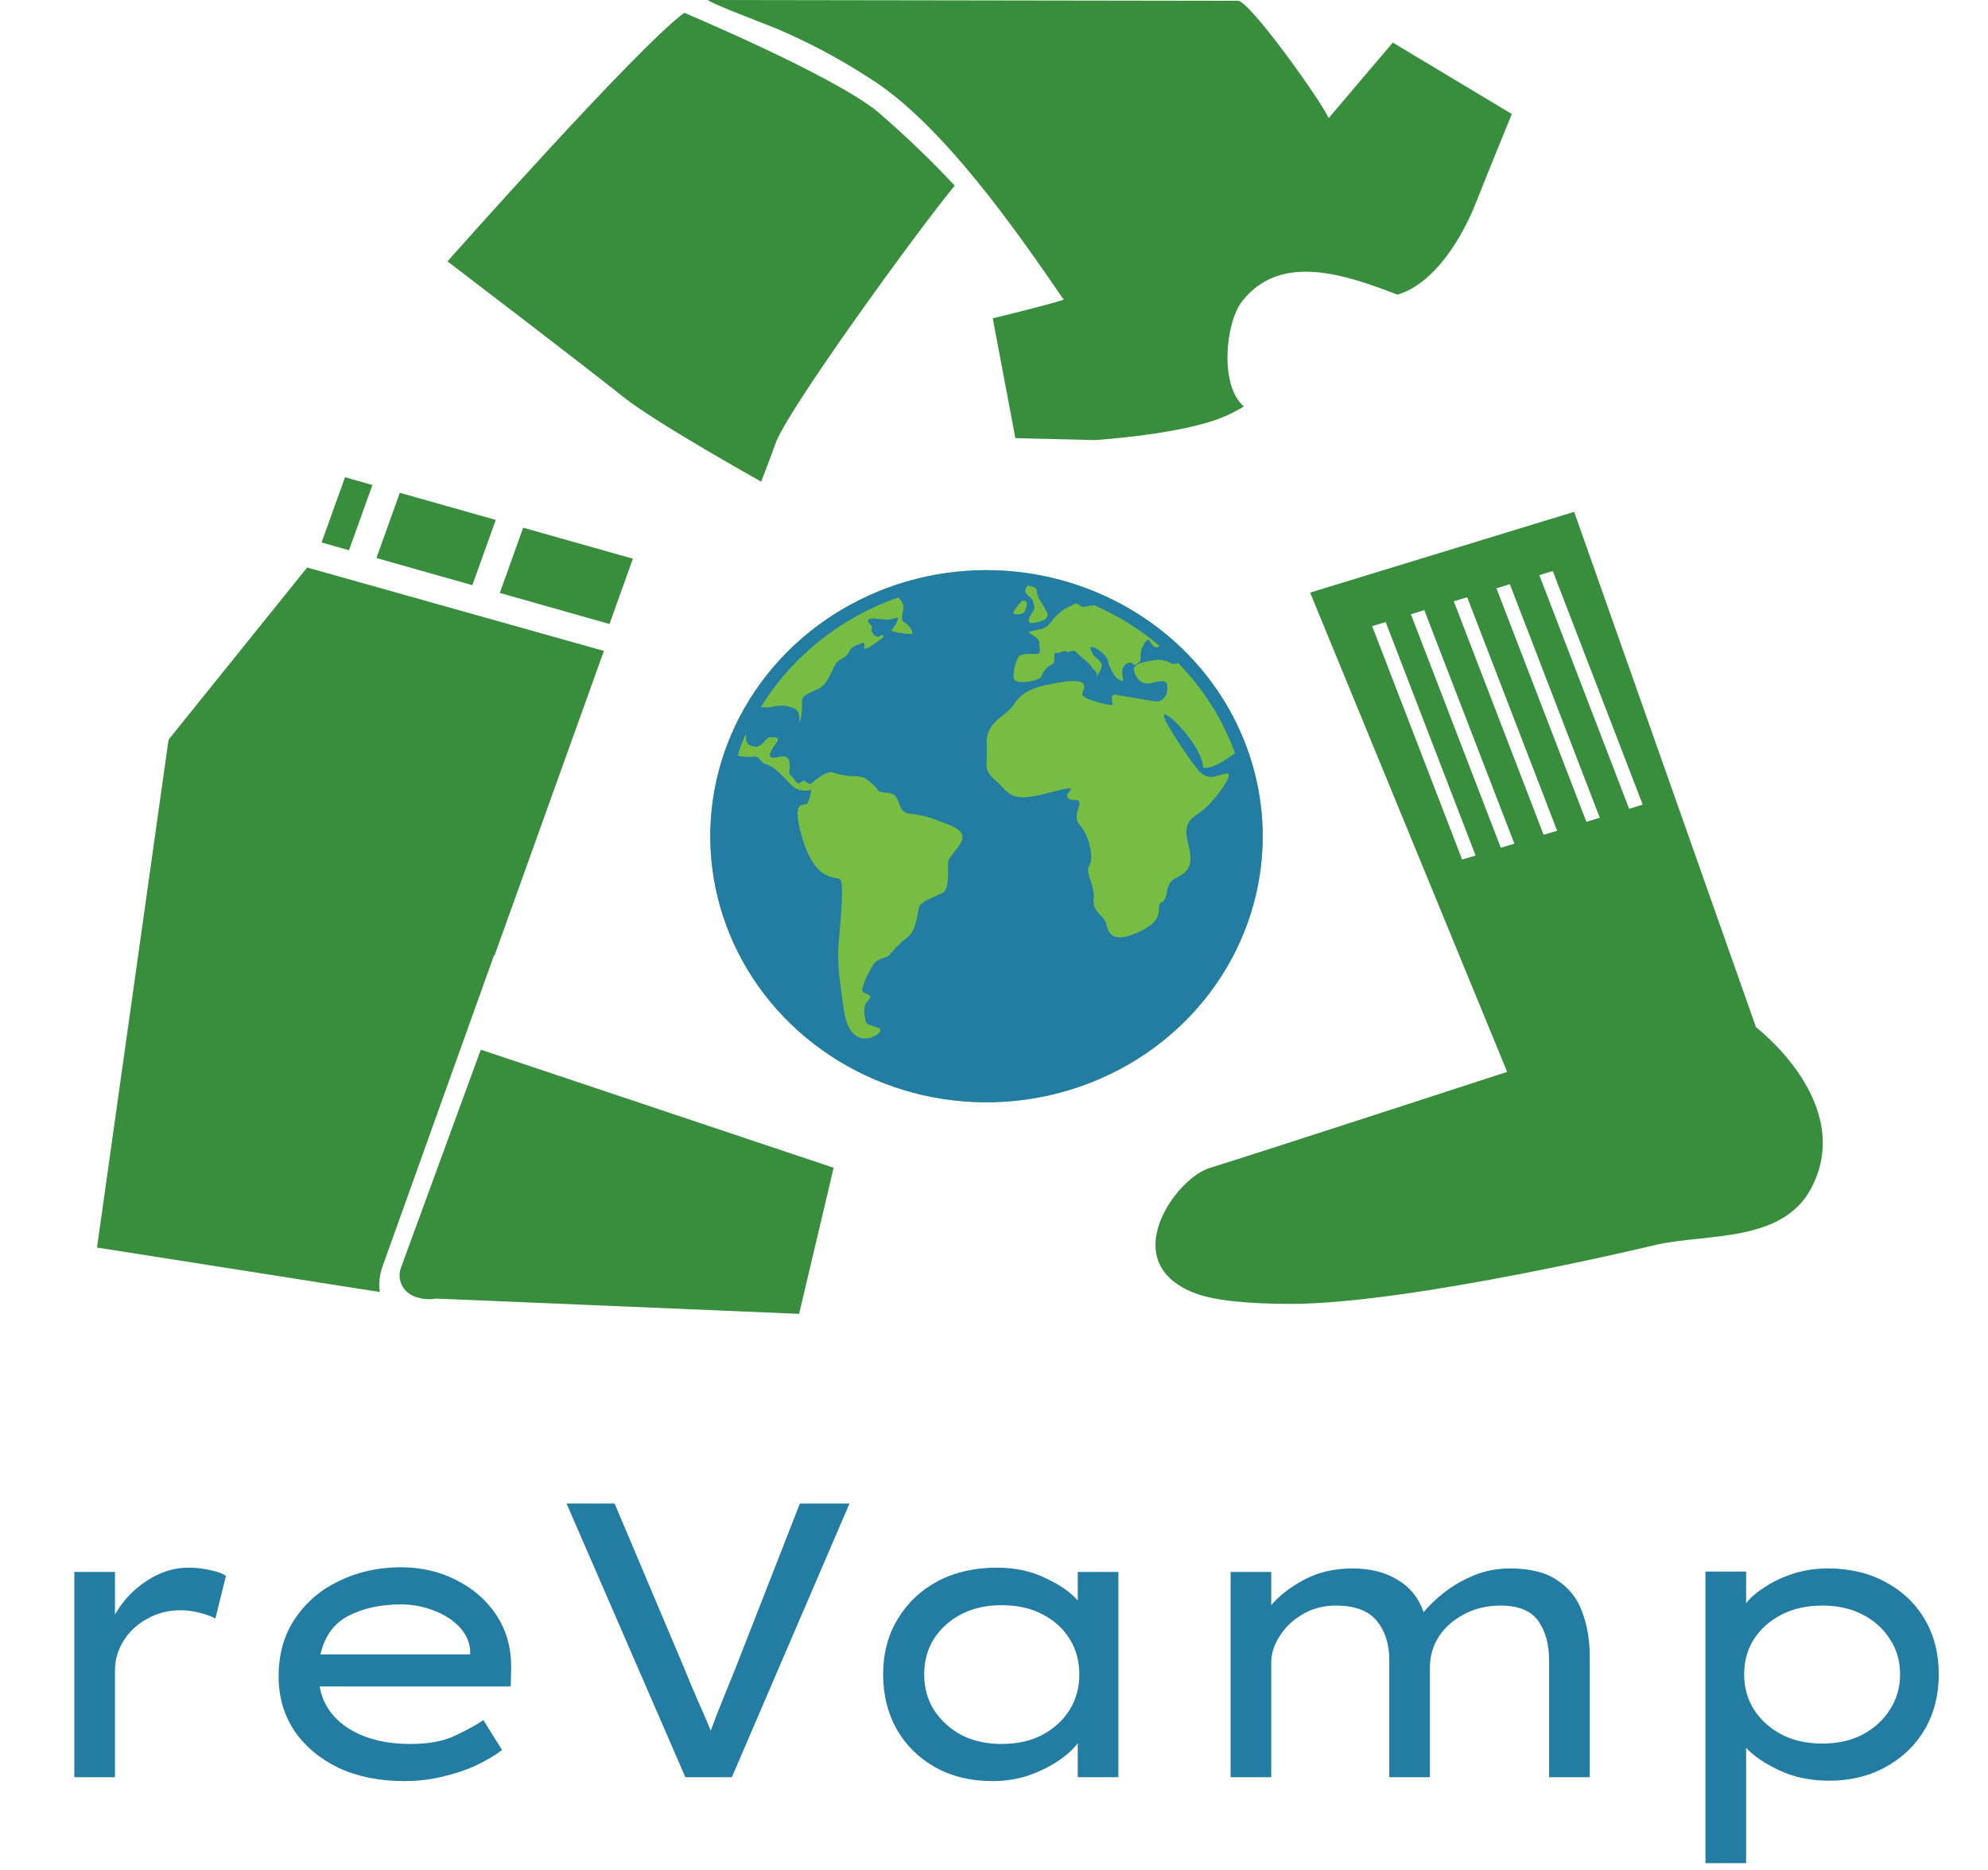
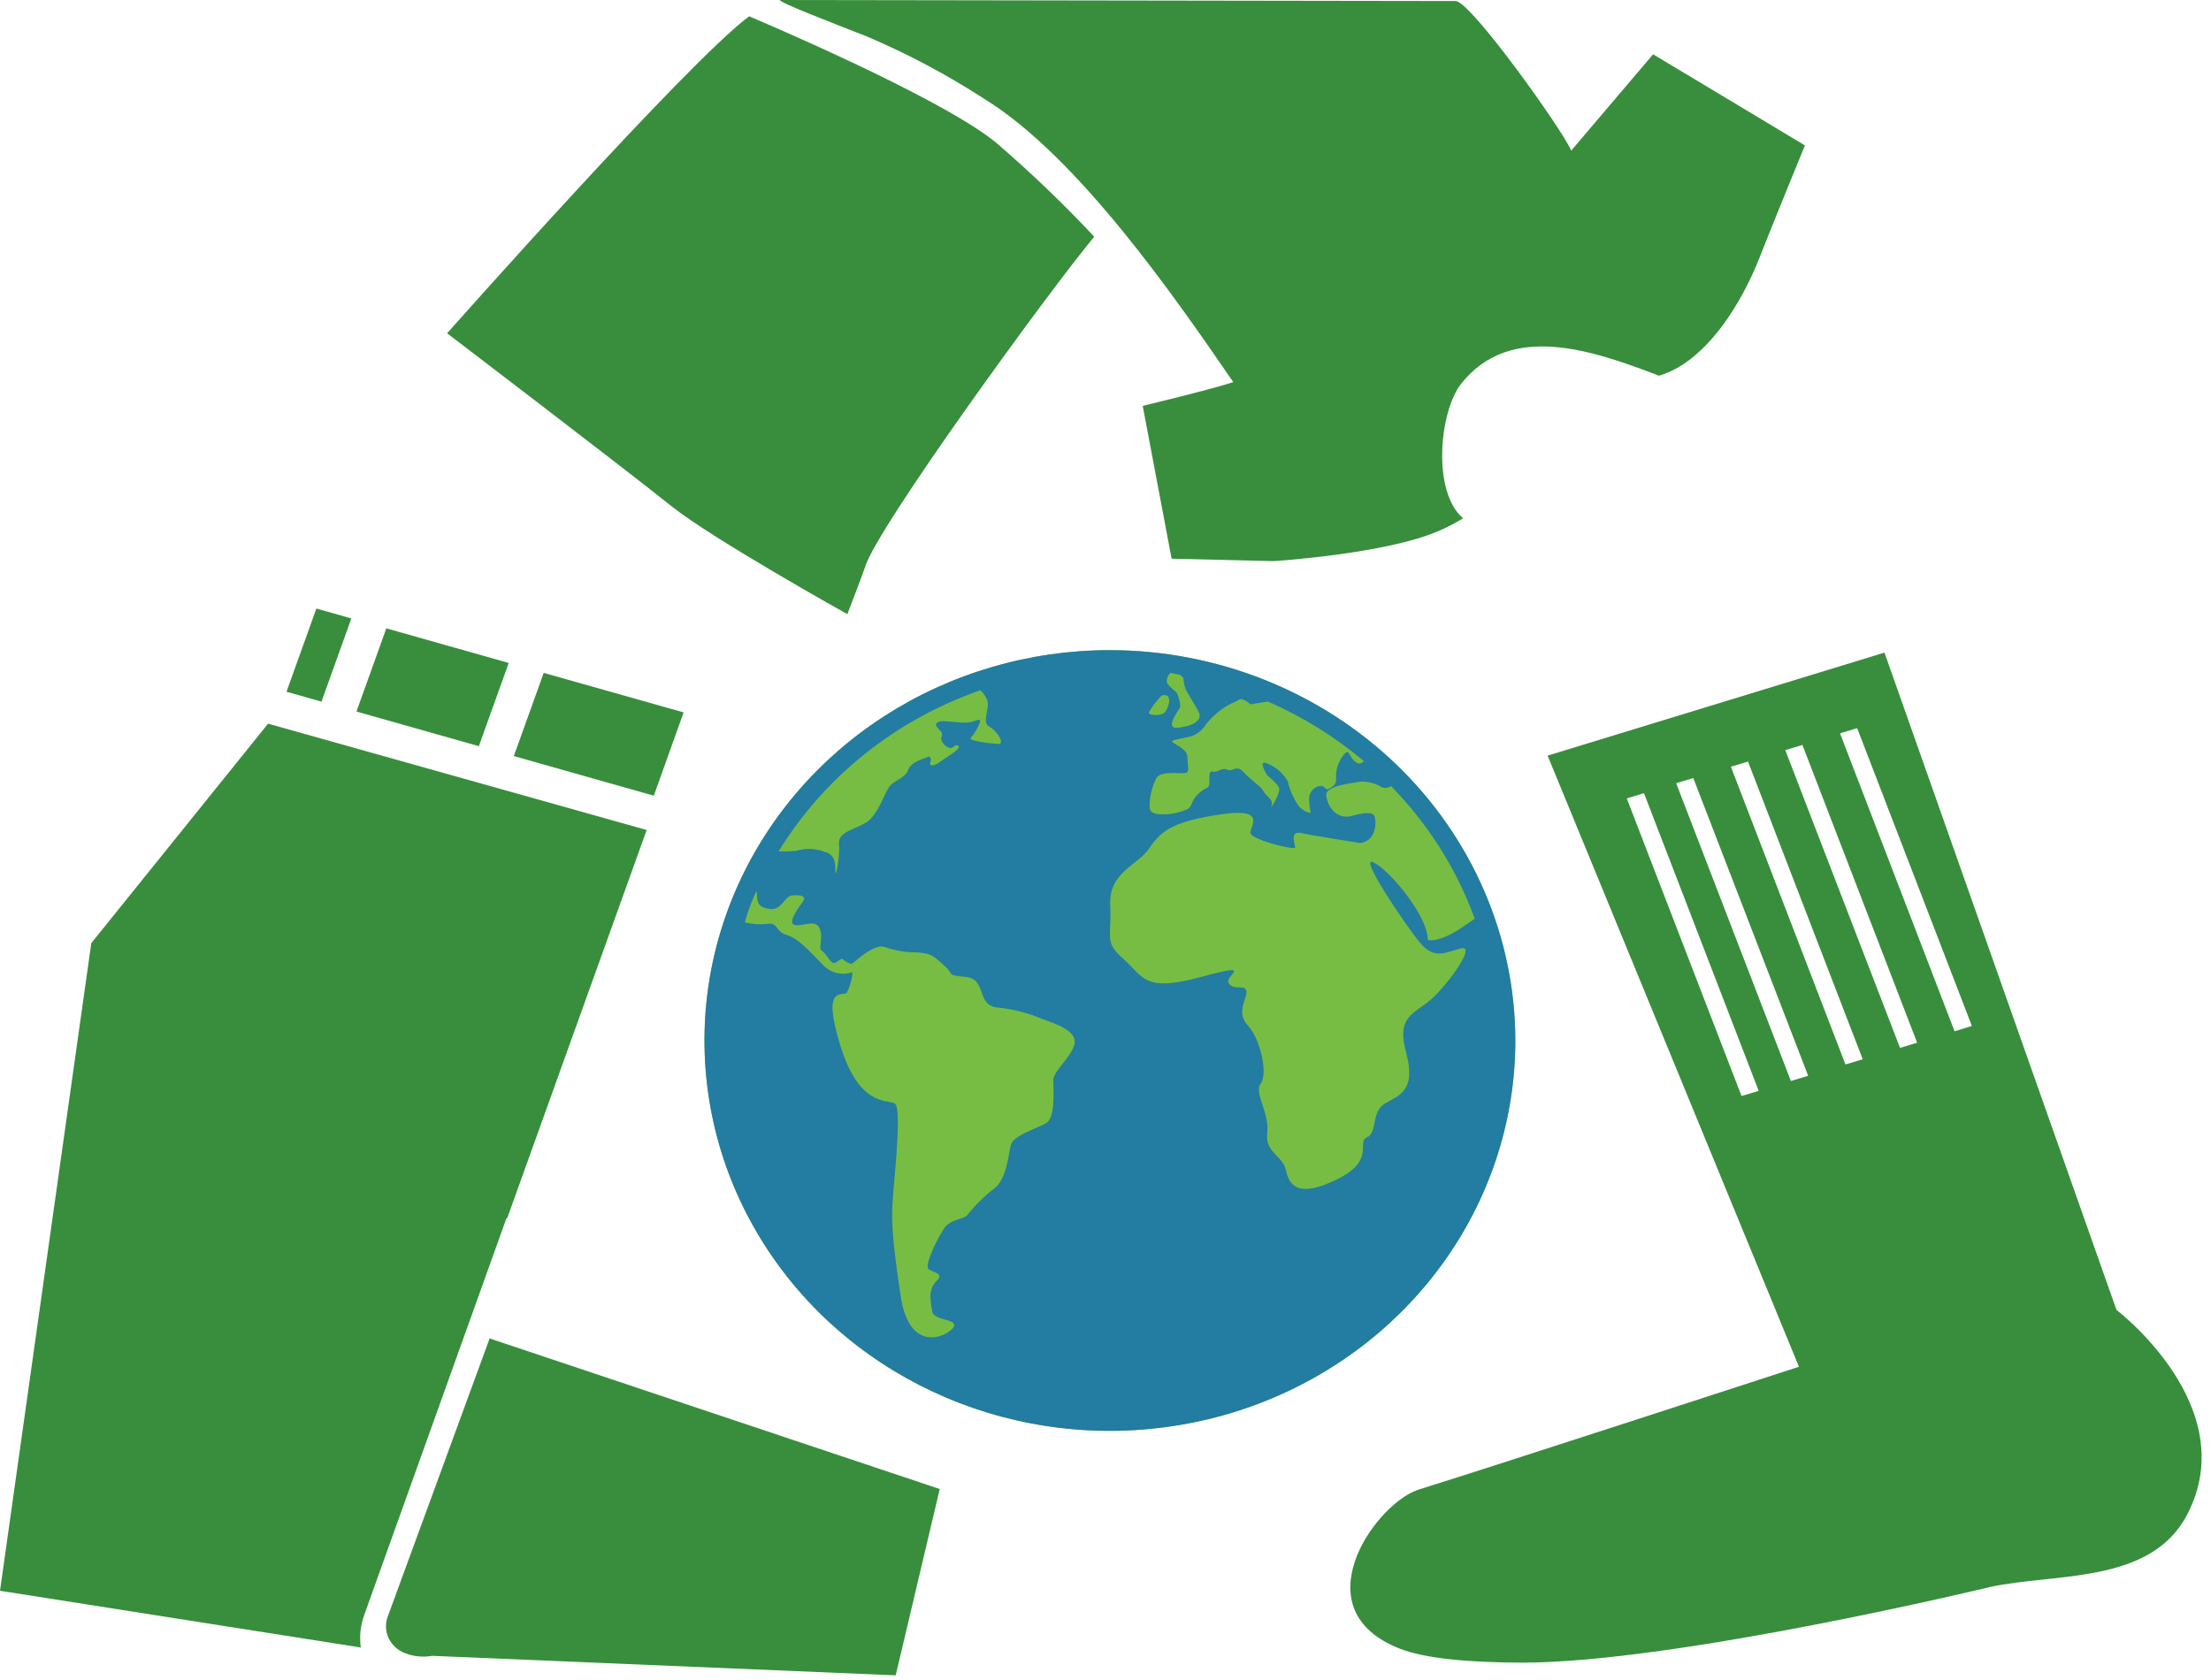
- <svg xmlns="http://www.w3.org/2000/svg" width="234" height="220" viewBox="0 0 234 220" fill="none">
-   <path d="M25.354 190.455C24.833 190.179 24.189 189.949 23.422 189.765C22.686 189.581 21.965 189.489 21.26 189.489C19.819 189.489 18.5 189.826 17.304 190.501C16.139 191.145 15.219 192.004 14.544 193.077C13.87 194.15 13.532 195.316 13.532 196.573V209.131H8.748V184.981H13.532V189.995C14.452 188.37 15.694 187.051 17.258 186.039C18.822 184.996 20.463 184.475 22.18 184.475C23.039 184.475 23.867 184.567 24.664 184.751C25.492 184.904 26.136 185.134 26.596 185.441L25.354 190.455ZM59.108 205.957H59.062C58.264 206.57 57.252 207.168 56.026 207.751C54.83 208.303 53.496 208.748 52.024 209.085C50.582 209.422 49.11 209.591 47.608 209.591C44.664 209.591 42.072 209.07 39.834 208.027C37.626 206.954 35.893 205.497 34.636 203.657C33.409 201.786 32.796 199.67 32.796 197.309C32.796 194.61 33.455 192.31 34.774 190.409C36.092 188.477 37.84 187.005 40.018 185.993C42.195 184.95 44.587 184.429 47.194 184.429C49.586 184.429 51.763 184.935 53.726 185.947C55.688 186.928 57.252 188.293 58.418 190.041C59.583 191.789 60.166 193.828 60.166 196.159L60.12 198.459H37.626C37.994 200.544 39.144 202.2 41.076 203.427C43.008 204.623 45.415 205.221 48.298 205.221C50.444 205.221 52.192 204.899 53.542 204.255C54.922 203.611 56.041 202.998 56.9 202.415L59.108 205.957ZM47.194 188.799C44.832 188.799 42.778 189.244 41.03 190.133C39.312 191.022 38.208 192.54 37.718 194.687H55.336V194.089C55.213 193.046 54.753 192.126 53.956 191.329C53.158 190.532 52.162 189.918 50.966 189.489C49.77 189.029 48.512 188.799 47.194 188.799ZM99.991 176.931L86.145 209.131H80.671L66.687 176.931H72.345L80.533 196.297C80.993 197.432 81.499 198.643 82.051 199.931C82.634 201.219 83.17 202.461 83.661 203.657C84.09 202.461 84.566 201.234 85.087 199.977C85.608 198.689 86.099 197.478 86.559 196.343L94.149 176.931H99.991ZM131.643 184.981V209.131H126.859V205.129C126.307 205.865 125.525 206.57 124.513 207.245C123.501 207.92 122.336 208.487 121.017 208.947C119.698 209.376 118.303 209.591 116.831 209.591C114.286 209.591 112.047 209.054 110.115 207.981C108.183 206.908 106.665 205.42 105.561 203.519C104.488 201.618 103.951 199.456 103.951 197.033C103.951 194.58 104.518 192.418 105.653 190.547C106.788 188.646 108.352 187.158 110.345 186.085C112.369 185.012 114.7 184.475 117.337 184.475C119.453 184.475 121.339 184.874 122.995 185.671C124.682 186.438 125.97 187.327 126.859 188.339V184.981H131.643ZM117.889 205.221C119.729 205.221 121.324 204.868 122.673 204.163C124.053 203.427 125.126 202.446 125.893 201.219C126.66 199.992 127.043 198.597 127.043 197.033C127.043 195.469 126.66 194.074 125.893 192.847C125.126 191.62 124.053 190.654 122.673 189.949C121.324 189.244 119.729 188.891 117.889 188.891C116.11 188.891 114.531 189.244 113.151 189.949C111.802 190.654 110.728 191.62 109.931 192.847C109.164 194.074 108.781 195.469 108.781 197.033C108.781 198.597 109.164 199.992 109.931 201.219C110.728 202.446 111.802 203.427 113.151 204.163C114.531 204.868 116.11 205.221 117.889 205.221ZM159.201 184.567C161.286 184.567 163.049 185.012 164.491 185.901C165.963 186.76 166.99 188.032 167.573 189.719C168.155 188.983 168.953 188.216 169.965 187.419C170.977 186.622 172.142 185.947 173.461 185.395C174.779 184.843 176.205 184.567 177.739 184.567C180.131 184.567 182.001 185.042 183.351 185.993C184.731 186.913 185.697 188.155 186.249 189.719C186.831 191.283 187.123 193.016 187.123 194.917V209.131H182.339V195.423C182.339 193.491 181.909 191.927 181.051 190.731C180.192 189.535 178.72 188.937 176.635 188.937C175.04 188.937 173.614 189.274 172.357 189.949C171.099 190.593 170.103 191.467 169.367 192.571C168.661 193.675 168.309 194.902 168.309 196.251V209.131H163.525V195.331C163.525 193.46 163.034 191.927 162.053 190.731C161.071 189.535 159.461 188.937 157.223 188.937C155.751 188.937 154.432 189.29 153.267 189.995C152.132 190.67 151.243 191.528 150.599 192.571C149.955 193.583 149.633 194.595 149.633 195.607V209.131H144.849V184.981H149.633V188.891C150.553 187.787 151.841 186.79 153.497 185.901C155.153 185.012 157.054 184.567 159.201 184.567ZM215.142 184.567C217.718 184.567 219.988 185.104 221.95 186.177C223.913 187.22 225.446 188.676 226.55 190.547C227.654 192.418 228.206 194.58 228.206 197.033C228.206 199.456 227.654 201.618 226.55 203.519C225.446 205.39 223.913 206.862 221.95 207.935C220.018 209.008 217.795 209.545 215.28 209.545C213.134 209.545 211.202 209.146 209.484 208.349C207.767 207.552 206.448 206.662 205.528 205.681V219.251H200.744V184.935H205.528V188.661C206.05 187.986 206.801 187.342 207.782 186.729C208.764 186.085 209.883 185.564 211.14 185.165C212.398 184.766 213.732 184.567 215.142 184.567ZM214.498 188.937C212.689 188.937 211.094 189.29 209.714 189.995C208.334 190.7 207.246 191.666 206.448 192.893C205.682 194.089 205.298 195.469 205.298 197.033C205.298 198.566 205.682 199.946 206.448 201.173C207.246 202.4 208.334 203.381 209.714 204.117C211.094 204.822 212.689 205.175 214.498 205.175C216.308 205.175 217.887 204.822 219.236 204.117C220.616 203.381 221.69 202.4 222.456 201.173C223.254 199.946 223.652 198.566 223.652 197.033C223.652 195.469 223.254 194.089 222.456 192.893C221.69 191.666 220.616 190.7 219.236 189.995C217.887 189.29 216.308 188.937 214.498 188.937Z" fill="#237CA1" />
-   <path d="M116.116 67.092C109.686 67.092 103.4 68.928 98.054 72.368C92.707 75.809 88.54 80.699 86.079 86.42C83.619 92.141 82.975 98.436 84.229 104.51C85.484 110.584 88.58 116.163 93.127 120.541C97.674 124.92 103.467 127.902 109.773 129.11C116.08 130.318 122.617 129.698 128.558 127.328C134.498 124.959 139.576 120.946 143.148 115.797C146.721 110.648 148.628 104.594 148.628 98.402C148.616 90.101 145.187 82.144 139.093 76.274C132.998 70.405 124.735 67.103 116.116 67.092Z" fill="#77BD43" />
-   <path d="M116.116 67.092C109.686 67.092 103.4 68.928 98.054 72.368C92.707 75.809 88.54 80.699 86.079 86.42C83.619 92.141 82.975 98.436 84.229 104.51C85.484 110.584 88.58 116.163 93.127 120.541C97.674 124.92 103.467 127.902 109.773 129.11C116.08 130.318 122.617 129.698 128.558 127.328C134.498 124.959 139.576 120.946 143.148 115.797C146.721 110.648 148.628 104.594 148.628 98.402C148.616 90.101 145.187 82.144 139.093 76.274C132.998 70.405 124.735 67.103 116.116 67.092ZM87.767 86.408C87.806 86.524 87.823 86.646 87.818 86.768C87.818 87.439 88.039 87.766 88.906 87.856C89.772 87.946 90.061 86.817 90.605 86.768C91.148 86.719 91.811 86.768 91.522 87.21C91.233 87.651 90.197 88.969 90.826 89.132C91.454 89.296 92.525 88.6 92.847 89.435C93.17 90.269 92.677 90.99 93.017 91.202C93.357 91.415 93.646 92.078 93.918 92.176C94.19 92.274 94.521 91.71 94.716 91.898C94.912 92.086 95.294 92.282 95.413 92.241C95.612 92.118 95.797 91.975 95.965 91.816C95.965 91.816 97.316 90.646 98.021 90.891C98.837 91.182 99.7 91.332 100.57 91.333C101.852 91.382 102.048 91.693 102.88 92.438C103.713 93.182 102.88 93.117 104.579 93.305C106.278 93.493 105.353 95.596 107.128 95.759C108.373 95.883 109.589 96.198 110.73 96.692C111.758 97.06 113.491 97.616 113.279 98.664C113.066 99.711 111.58 100.832 111.58 101.576C111.58 102.321 111.766 104.603 110.993 105.037C110.22 105.47 108.368 106.027 108.173 106.771C107.978 107.516 107.85 109.537 106.822 110.289C106.023 110.907 105.304 111.616 104.681 112.4C104.384 112.768 103.356 112.711 102.838 113.447C102.32 114.184 101.232 116.425 101.555 116.72C101.878 117.014 102.906 117.031 102.201 117.71C101.496 118.389 101.75 119.444 101.878 120.164C102.005 120.884 103.993 120.72 103.577 121.4C103.161 122.079 100.043 123.69 99.329 118.863C98.616 114.036 98.556 112.744 98.743 110.576C98.93 108.408 99.389 103.834 98.879 103.466C98.369 103.098 96.05 103.834 94.504 98.827C92.958 93.82 94.699 94.925 95.022 94.557C95.281 94.044 95.433 93.489 95.472 92.92C95.056 93.066 94.603 93.086 94.174 92.976C93.746 92.866 93.363 92.633 93.077 92.307C91.921 91.145 91.148 90.22 90.188 89.934C89.228 89.648 89.56 88.871 88.549 89.059C87.979 89.113 87.403 89.069 86.85 88.928C87.054 88.077 87.393 87.234 87.767 86.408ZM121.748 69.08C121.842 69.156 121.93 69.237 122.012 69.325C122.019 69.604 122.071 69.88 122.165 70.143C122.335 70.585 122.819 71.232 123.227 72.025C123.634 72.819 122.53 73.228 121.528 73.318C120.525 73.408 121.528 72.041 121.697 71.763C121.867 71.485 121.596 70.839 121.528 70.61C121.46 70.381 120.805 70.053 120.678 69.636C120.672 69.501 120.695 69.367 120.746 69.242C120.797 69.116 120.875 69.002 120.975 68.908L121.748 69.08ZM145.374 88.633L144.788 89.034C142.536 90.67 141.61 90.335 141.61 90.335C141.61 88.388 138.552 84.763 137.269 84.117C135.987 83.471 139.614 88.821 140.871 90.425C142.129 92.028 143.055 91.292 144.27 91.014C145.484 90.736 143.42 93.616 142.052 94.941C140.684 96.266 139.028 96.275 139.869 99.367C140.71 102.46 139.291 102.795 138.17 103.458C137.049 104.121 137.592 105.806 136.726 106.174C135.859 106.542 137.465 108.007 134.322 109.545C131.178 111.083 130.499 110.011 130.235 108.808C129.972 107.606 128.536 107.418 128.732 105.806C128.927 104.194 127.636 102.591 128.213 101.846C128.791 101.102 128.213 98.32 127.185 97.207C126.158 96.095 127.185 94.982 127.058 94.426C126.931 93.869 126.098 94.426 125.648 93.82C125.198 93.215 127.959 92.078 123.397 93.313C118.835 94.548 118.835 93.313 117.229 91.889C115.623 90.466 116.269 90.253 116.142 87.561C116.014 84.87 118.325 84.403 119.285 82.964C120.245 81.524 121.281 80.82 125.002 80.264C128.723 79.707 127.381 81.188 127.381 81.736C127.381 82.284 130.974 83.168 130.974 82.923C130.974 82.677 130.524 81.622 131.365 81.745C131.815 81.867 136.182 82.563 136.182 82.563C137.609 82.366 137.465 80.648 137.32 80.386C137.176 80.125 136.777 80.043 135.519 80.386C134.262 80.73 133.531 79.568 133.463 78.75C133.396 77.932 135.604 77.76 136.224 77.638C136.825 77.62 137.417 77.777 137.924 78.088C138.044 78.133 138.174 78.147 138.302 78.13C138.43 78.113 138.551 78.064 138.654 77.989C141.645 81.044 143.934 84.67 145.374 88.633ZM119.234 72.091C119.521 71.597 119.869 71.138 120.27 70.724C121.256 70.471 120.797 71.796 120.508 72.091C120.219 72.385 119.234 72.344 119.234 72.091ZM136.131 76.181C135.766 76.181 135.502 75.731 135.281 75.363C135.061 74.995 134.61 75.862 134.474 76.124C134.297 76.535 134.221 76.981 134.254 77.425C134.305 77.883 133.965 78.038 133.71 78.194C133.455 78.349 133.421 78.137 133.192 78.014C132.962 77.891 132.419 78.088 132.181 78.57C131.943 79.053 132.266 80.141 132.181 80.157C131.796 80.067 131.457 79.85 131.221 79.544C130.818 78.949 130.531 78.29 130.371 77.597C129.996 76.941 129.395 76.432 128.672 76.157C128.018 75.936 128.596 76.868 128.672 77.04C128.749 77.212 129.649 77.809 129.7 78.227C129.751 78.644 128.851 80.117 129.071 79.585C129.292 79.053 128.621 78.816 128.434 78.415C128.247 78.014 127.5 77.597 126.863 76.901C126.225 76.206 125.962 76.901 125.537 76.68C125.113 76.459 124.773 76.926 124.382 76.836C123.991 76.746 124.127 77.269 124.093 77.76C124.059 78.251 123.872 78.014 123.244 78.578C122.615 79.143 122.734 79.601 122.394 79.814C121.735 80.127 121.005 80.279 120.27 80.256C119.217 80.256 119.276 79.789 119.31 79.266C119.361 78.61 119.536 77.97 119.828 77.376C120.143 76.729 121.85 77.032 122.199 76.942C122.547 76.852 122.335 76.32 122.335 75.69C122.335 75.06 121.485 74.733 121.188 74.512C120.89 74.291 121.528 74.267 122.301 74.079C122.597 74.031 122.88 73.922 123.129 73.76C123.378 73.597 123.588 73.385 123.745 73.138C124.176 72.573 124.701 72.081 125.299 71.681C125.733 71.387 126.149 71.281 126.455 71.068C126.761 70.855 127.381 71.436 127.381 71.436L128.791 71.215C131.585 72.438 134.178 74.047 136.488 75.993C136.386 76.067 136.309 76.181 136.131 76.181ZM105.752 70.323C105.997 70.551 106.183 70.832 106.295 71.142C106.491 71.829 105.811 72.892 106.44 73.22C107.069 73.547 107.697 74.61 107.213 74.61C106.729 74.61 104.758 74.381 104.945 74.144C105.274 73.763 105.53 73.328 105.701 72.86C105.701 72.557 105.641 72.68 104.962 72.86C104.282 73.04 102.685 72.639 102.328 72.86C101.971 73.081 102.269 73.252 102.541 73.588C102.812 73.923 102.49 74.038 102.617 74.332C102.672 74.475 102.76 74.604 102.875 74.709C102.99 74.814 103.129 74.892 103.28 74.938C103.568 74.995 103.696 74.561 103.968 74.782C104.24 75.003 102.829 75.789 102.439 76.083C102.048 76.378 101.589 76.443 101.717 76.083C101.844 75.723 101.632 75.551 101.479 75.666C101.326 75.78 100.179 76.001 99.941 76.697C99.703 77.392 98.777 77.515 98.395 78.088C98.013 78.66 97.545 80.133 96.755 80.779C95.965 81.425 94.3 81.597 94.394 82.587C94.487 83.577 94.156 85.279 94.105 84.911C94.054 84.543 94.258 83.52 93.255 83.275C92.536 82.994 91.738 82.96 90.995 83.176C90.517 83.238 90.033 83.254 89.551 83.225C93.228 77.235 98.956 72.665 105.752 70.299V70.323Z" fill="#237CA1" />
-   <path d="M40.608 56.159L43.836 57.073L41.079 64.752L37.852 63.837L40.608 56.159Z" fill="#388E3C" />
-   <path d="M61.582 62.097L74.492 65.746L71.743 73.432L58.826 69.775L61.582 62.097Z" fill="#388E3C" />
-   <path d="M47.063 57.987L58.355 61.183L55.598 68.862L44.306 65.666L47.063 57.987Z" fill="#388E3C" />
-   <path d="M58.142 112.433H58.211L71.082 76.598L36.151 66.784L19.839 87.042L11.418 146.805L44.709 152.041C44.565 151.027 44.675 149.994 45.028 149.028L58.142 112.433Z" fill="#388E3C" />
-   <path d="M98.124 137.416L56.593 123.521L47.245 149.043C47.099 149.381 47.026 149.743 47.031 150.109C47.035 150.475 47.118 150.835 47.273 151.169C47.428 151.503 47.652 151.802 47.932 152.049C48.212 152.296 48.542 152.485 48.901 152.605C49.669 152.884 50.501 152.955 51.308 152.81L94.061 154.609L98.124 137.416Z" fill="#388E3C" />
-   <path d="M206.697 120.888L185.29 60.226L154.208 69.733L177.4 126.132C177.4 126.132 149.303 135.288 142.825 137.306C142.536 137.387 142.309 137.467 142.142 137.526C138.17 138.988 131.434 148.591 140.585 152.152C142.916 153.066 146.986 153.425 151.862 153.439C166.092 153.439 195.017 146.47 195.04 146.455C201.054 145.153 209.84 146.221 213.205 139.8C218.452 129.81 206.697 120.888 206.697 120.888ZM172.099 101.143L161.513 73.682L163.101 73.199L173.686 100.675L172.099 101.143ZM176.655 99.761L166.07 72.278L167.649 71.802L178.25 99.278L176.655 99.761ZM181.69 98.232L171.12 70.757L172.699 70.281L183.285 97.757L181.69 98.232ZM186.725 96.704L176.139 69.228L177.719 68.745L188.304 96.228L186.725 96.704ZM191.76 95.175L181.189 67.678L182.769 67.195L193.354 94.678L191.76 95.175Z" fill="#388E3C" />
-   <path d="M163.941 5.01L156.393 13.895C155.474 11.84 147.28 0.358 145.762 0.095L83.363 0C83.264 0.219 88.512 2.231 91.382 3.357C95.166 4.966 98.795 6.895 102.226 9.12C110.792 14.392 119.692 27.22 125.205 35.264C123.398 35.878 116.852 37.458 116.852 37.458L119.517 51.558L128.896 51.785C128.896 51.785 139.276 51.141 144.212 48.976C144.971 48.646 145.704 48.265 146.407 47.835C143.506 45.32 144.25 37.955 146.21 35.447C150.766 29.64 158.436 32.361 164.488 34.672C165.209 34.457 165.894 34.144 166.523 33.743C169.925 31.63 172.423 27.161 173.722 23.87C175.332 19.789 177.952 13.42 177.952 13.42L163.941 5.01Z" fill="#388E3C" />
-   <path d="M103.32 13.164C98.126 8.893 80.539 1.506 80.539 1.506C74.919 5.646 52.669 30.759 52.669 30.759C52.669 30.759 68.442 42.775 73.393 46.731C77.19 49.759 89.598 56.677 89.598 56.677C89.598 56.677 91.079 52.837 91.246 52.289C92.37 48.632 108.294 26.737 112.38 21.844C109.525 18.795 106.501 15.897 103.32 13.164Z" fill="#388E3C" />
+ <svg xmlns="http://www.w3.org/2000/svg" width="204" height="155" viewBox="0 0 204 155" fill="none">
+   <path d="M102.406 60C95.008 60 87.776 62.113 81.625 66.071C75.473 70.029 70.679 75.656 67.847 82.238C65.016 88.821 64.275 96.064 65.719 103.052C67.162 110.04 70.725 116.459 75.956 121.497C81.188 126.535 87.853 129.966 95.109 131.356C102.365 132.746 109.886 132.032 116.721 129.306C123.556 126.579 129.399 121.962 133.509 116.038C137.619 110.114 139.813 103.149 139.813 96.024C139.8 86.474 135.855 77.318 128.843 70.565C121.83 63.812 112.323 60.013 102.406 60Z" fill="#77BD43" />
+   <path d="M102.406 60C95.008 60 87.776 62.113 81.625 66.071C75.473 70.029 70.679 75.656 67.847 82.238C65.016 88.821 64.275 96.064 65.719 103.052C67.162 110.04 70.725 116.459 75.956 121.497C81.188 126.535 87.853 129.966 95.109 131.356C102.365 132.746 109.886 132.032 116.721 129.306C123.556 126.579 129.399 121.962 133.509 116.038C137.619 110.114 139.813 103.149 139.813 96.024C139.8 86.474 135.855 77.318 128.843 70.565C121.83 63.812 112.323 60.013 102.406 60ZM69.79 82.224C69.834 82.358 69.854 82.498 69.848 82.639C69.848 83.41 70.102 83.787 71.099 83.891C72.096 83.994 72.428 82.695 73.054 82.639C73.68 82.582 74.442 82.639 74.11 83.147C73.777 83.655 72.585 85.171 73.308 85.359C74.031 85.547 75.263 84.747 75.635 85.707C76.006 86.667 75.439 87.496 75.83 87.74C76.221 87.985 76.553 88.748 76.866 88.861C77.179 88.974 77.56 88.324 77.785 88.541C78.01 88.757 78.45 88.983 78.586 88.936C78.815 88.794 79.028 88.63 79.222 88.447C79.222 88.447 80.776 87.1 81.587 87.383C82.526 87.718 83.519 87.889 84.519 87.891C85.995 87.948 86.22 88.305 87.178 89.162C88.136 90.018 87.178 89.943 89.133 90.16C91.088 90.376 90.022 92.795 92.065 92.984C93.497 93.126 94.896 93.489 96.21 94.057C97.392 94.48 99.386 95.12 99.142 96.325C98.897 97.53 97.187 98.82 97.187 99.676C97.187 100.533 97.402 103.159 96.513 103.658C95.623 104.157 93.492 104.797 93.267 105.654C93.043 106.51 92.896 108.835 91.713 109.701C90.794 110.412 89.967 111.228 89.25 112.13C88.908 112.553 87.725 112.488 87.129 113.335C86.533 114.182 85.282 116.761 85.653 117.1C86.025 117.439 87.207 117.458 86.396 118.239C85.585 119.02 85.878 120.235 86.025 121.063C86.171 121.891 88.459 121.703 87.98 122.484C87.501 123.266 83.913 125.12 83.092 119.566C82.271 114.012 82.203 112.525 82.418 110.031C82.633 107.536 83.161 102.274 82.574 101.851C81.988 101.427 79.32 102.274 77.54 96.513C75.762 90.753 77.765 92.023 78.137 91.6C78.434 91.01 78.61 90.371 78.655 89.717C78.176 89.885 77.654 89.908 77.161 89.781C76.668 89.655 76.228 89.386 75.898 89.011C74.569 87.675 73.68 86.611 72.575 86.281C71.471 85.952 71.852 85.058 70.689 85.274C70.033 85.337 69.371 85.285 68.734 85.124C68.968 84.145 69.359 83.175 69.79 82.224ZM108.887 62.287C108.995 62.374 109.096 62.469 109.19 62.57C109.198 62.89 109.258 63.208 109.366 63.511C109.561 64.019 110.118 64.763 110.588 65.676C111.057 66.589 109.786 67.06 108.633 67.163C107.479 67.267 108.633 65.695 108.828 65.375C109.024 65.055 108.711 64.311 108.633 64.048C108.555 63.784 107.802 63.408 107.655 62.928C107.648 62.773 107.674 62.618 107.733 62.473C107.792 62.329 107.882 62.198 107.997 62.09L108.887 62.287ZM136.069 84.785L135.395 85.246C132.805 87.129 131.739 86.743 131.739 86.743C131.739 84.502 128.221 80.332 126.745 79.589C125.269 78.845 129.442 85.001 130.889 86.846C132.336 88.691 133.401 87.844 134.799 87.524C136.196 87.204 133.821 90.517 132.248 92.042C130.674 93.567 128.768 93.577 129.736 97.135C130.703 100.693 129.071 101.079 127.781 101.841C126.491 102.604 127.116 104.543 126.119 104.966C125.122 105.39 126.969 107.075 123.353 108.845C119.736 110.614 118.954 109.381 118.651 107.998C118.348 106.614 116.697 106.397 116.921 104.543C117.146 102.689 115.661 100.844 116.325 99.987C116.99 99.13 116.325 95.93 115.142 94.65C113.96 93.37 115.142 92.089 114.996 91.449C114.849 90.809 113.891 91.449 113.373 90.753C112.855 90.056 116.032 88.748 110.783 90.169C105.534 91.59 105.534 90.169 103.687 88.531C101.84 86.893 102.582 86.648 102.436 83.552C102.289 80.455 104.948 79.918 106.052 78.261C107.157 76.605 108.349 75.795 112.63 75.155C116.912 74.515 115.367 76.219 115.367 76.85C115.367 77.48 119.502 78.497 119.502 78.214C119.502 77.932 118.984 76.718 119.951 76.859C120.47 77 125.494 77.8 125.494 77.8C127.136 77.574 126.969 75.597 126.803 75.296C126.637 74.995 126.178 74.901 124.731 75.296C123.285 75.692 122.444 74.355 122.366 73.414C122.288 72.472 124.829 72.275 125.542 72.133C126.233 72.113 126.914 72.293 127.497 72.651C127.636 72.703 127.786 72.72 127.933 72.7C128.08 72.68 128.219 72.625 128.338 72.538C131.779 76.053 134.413 80.225 136.069 84.785ZM105.994 65.751C106.324 65.183 106.725 64.655 107.186 64.179C108.32 63.888 107.792 65.412 107.46 65.751C107.128 66.09 105.994 66.043 105.994 65.751ZM125.435 70.458C125.015 70.458 124.712 69.94 124.457 69.517C124.203 69.093 123.685 70.091 123.529 70.392C123.325 70.865 123.238 71.378 123.275 71.889C123.333 72.416 122.942 72.595 122.649 72.774C122.356 72.953 122.317 72.708 122.053 72.567C121.789 72.425 121.164 72.651 120.89 73.207C120.616 73.762 120.988 75.014 120.89 75.033C120.448 74.928 120.057 74.679 119.785 74.327C119.322 73.643 118.991 72.884 118.808 72.087C118.376 71.332 117.685 70.747 116.853 70.43C116.1 70.176 116.765 71.249 116.853 71.446C116.941 71.644 117.977 72.331 118.036 72.811C118.094 73.291 117.058 74.986 117.312 74.374C117.567 73.762 116.794 73.489 116.579 73.028C116.364 72.567 115.504 72.086 114.771 71.286C114.038 70.486 113.735 71.286 113.246 71.032C112.758 70.778 112.367 71.315 111.917 71.211C111.467 71.108 111.624 71.71 111.585 72.275C111.546 72.84 111.33 72.567 110.607 73.216C109.884 73.865 110.021 74.393 109.63 74.637C108.871 74.998 108.032 75.172 107.186 75.146C105.974 75.146 106.043 74.609 106.082 74.007C106.14 73.253 106.342 72.516 106.678 71.832C107.04 71.089 109.004 71.437 109.405 71.333C109.806 71.23 109.561 70.618 109.561 69.893C109.561 69.168 108.584 68.792 108.242 68.538C107.9 68.284 108.633 68.255 109.522 68.039C109.864 67.984 110.189 67.858 110.475 67.672C110.762 67.485 111.004 67.241 111.184 66.956C111.68 66.307 112.284 65.74 112.973 65.281C113.471 64.942 113.95 64.82 114.302 64.575C114.654 64.33 115.367 64.998 115.367 64.998L116.99 64.744C120.205 66.15 123.188 68.003 125.845 70.242C125.728 70.326 125.64 70.458 125.435 70.458ZM90.482 63.718C90.764 63.98 90.978 64.303 91.107 64.659C91.332 65.45 90.55 66.674 91.273 67.05C91.997 67.427 92.72 68.651 92.163 68.651C91.606 68.651 89.338 68.387 89.553 68.114C89.932 67.675 90.227 67.175 90.423 66.636C90.423 66.288 90.355 66.429 89.573 66.636C88.791 66.843 86.953 66.382 86.543 66.636C86.132 66.89 86.474 67.088 86.787 67.474C87.1 67.86 86.728 67.992 86.875 68.331C86.938 68.495 87.04 68.643 87.172 68.764C87.304 68.885 87.464 68.975 87.637 69.027C87.97 69.093 88.116 68.594 88.429 68.848C88.742 69.103 87.119 70.006 86.67 70.345C86.22 70.684 85.692 70.759 85.839 70.345C85.986 69.931 85.741 69.733 85.565 69.865C85.389 69.997 84.07 70.251 83.796 71.051C83.522 71.851 82.457 71.992 82.017 72.651C81.577 73.31 81.04 75.004 80.131 75.748C79.222 76.492 77.306 76.689 77.413 77.829C77.521 78.967 77.14 80.925 77.081 80.502C77.022 80.078 77.257 78.901 76.104 78.619C75.276 78.297 74.358 78.257 73.504 78.506C72.953 78.577 72.397 78.596 71.842 78.563C76.073 71.67 82.663 66.412 90.482 63.69V63.718Z" fill="#237CA1" />
+   <path d="M29.191 56.159L32.418 57.073L29.661 64.752L26.434 63.837L29.191 56.159Z" fill="#388E3C" />
+   <path d="M50.165 62.097L63.074 65.746L60.325 73.432L47.408 69.775L50.165 62.097Z" fill="#388E3C" />
+   <path d="M35.645 57.987L46.937 61.183L44.181 68.862L32.889 65.666L35.645 57.987Z" fill="#388E3C" />
+   <path d="M46.725 112.433H46.793L59.665 76.598L24.733 66.784L8.422 87.042L0 146.805L33.291 152.041C33.148 151.027 33.257 149.994 33.61 149.028L46.725 112.433Z" fill="#388E3C" />
+   <path d="M86.706 137.416L45.176 123.521L35.828 149.043C35.681 149.381 35.608 149.743 35.613 150.109C35.618 150.475 35.7 150.835 35.855 151.169C36.011 151.503 36.235 151.802 36.515 152.049C36.795 152.296 37.124 152.485 37.483 152.605C38.251 152.884 39.084 152.955 39.89 152.81L82.644 154.609L86.706 137.416Z" fill="#388E3C" />
+   <path d="M195.279 120.888L173.872 60.226L142.791 69.733L165.982 126.132C165.982 126.132 137.885 135.288 131.408 137.306C131.119 137.387 130.891 137.467 130.724 137.526C126.753 138.988 120.017 148.591 129.167 152.152C131.499 153.066 135.569 153.425 140.444 153.439C154.675 153.439 183.6 146.47 183.623 146.455C189.637 145.153 198.423 146.221 201.787 139.8C207.034 129.81 195.279 120.888 195.279 120.888ZM160.682 101.143L150.096 73.682L151.683 73.199L162.269 100.675L160.682 101.143ZM165.238 99.761L154.652 72.278L156.232 71.802L166.833 99.278L165.238 99.761ZM170.273 98.232L159.702 70.757L161.282 70.281L171.867 97.757L170.273 98.232ZM175.307 96.704L164.722 69.228L166.301 68.745L176.887 96.228L175.307 96.704ZM180.342 95.175L169.772 67.678L171.351 67.195L181.937 94.678L180.342 95.175Z" fill="#388E3C" />
+   <path d="M152.524 5.01L144.975 13.895C144.057 11.84 135.863 0.358 134.344 0.095L71.946 0C71.847 0.219 77.094 2.231 79.965 3.357C83.749 4.966 87.377 6.895 90.809 9.12C99.375 14.392 108.275 27.22 113.788 35.264C111.98 35.878 105.434 37.458 105.434 37.458L108.1 51.558L117.478 51.785C117.478 51.785 127.859 51.141 132.795 48.976C133.553 48.646 134.287 48.265 134.99 47.835C132.089 45.32 132.833 37.955 134.792 35.447C139.348 29.64 147.018 32.361 153.07 34.672C153.791 34.457 154.477 34.144 155.106 33.743C158.508 31.63 161.006 27.161 162.305 23.87C163.914 19.789 166.534 13.42 166.534 13.42L152.524 5.01Z" fill="#388E3C" />
+   <path d="M91.903 13.164C86.709 8.893 69.121 1.506 69.121 1.506C63.502 5.646 41.252 30.759 41.252 30.759C41.252 30.759 57.024 42.775 61.975 46.731C65.772 49.759 78.181 56.677 78.181 56.677C78.181 56.677 79.662 52.837 79.829 52.289C80.952 48.632 96.877 26.737 100.962 21.844C98.108 18.795 95.083 15.897 91.903 13.164Z" fill="#388E3C" />
</svg>
